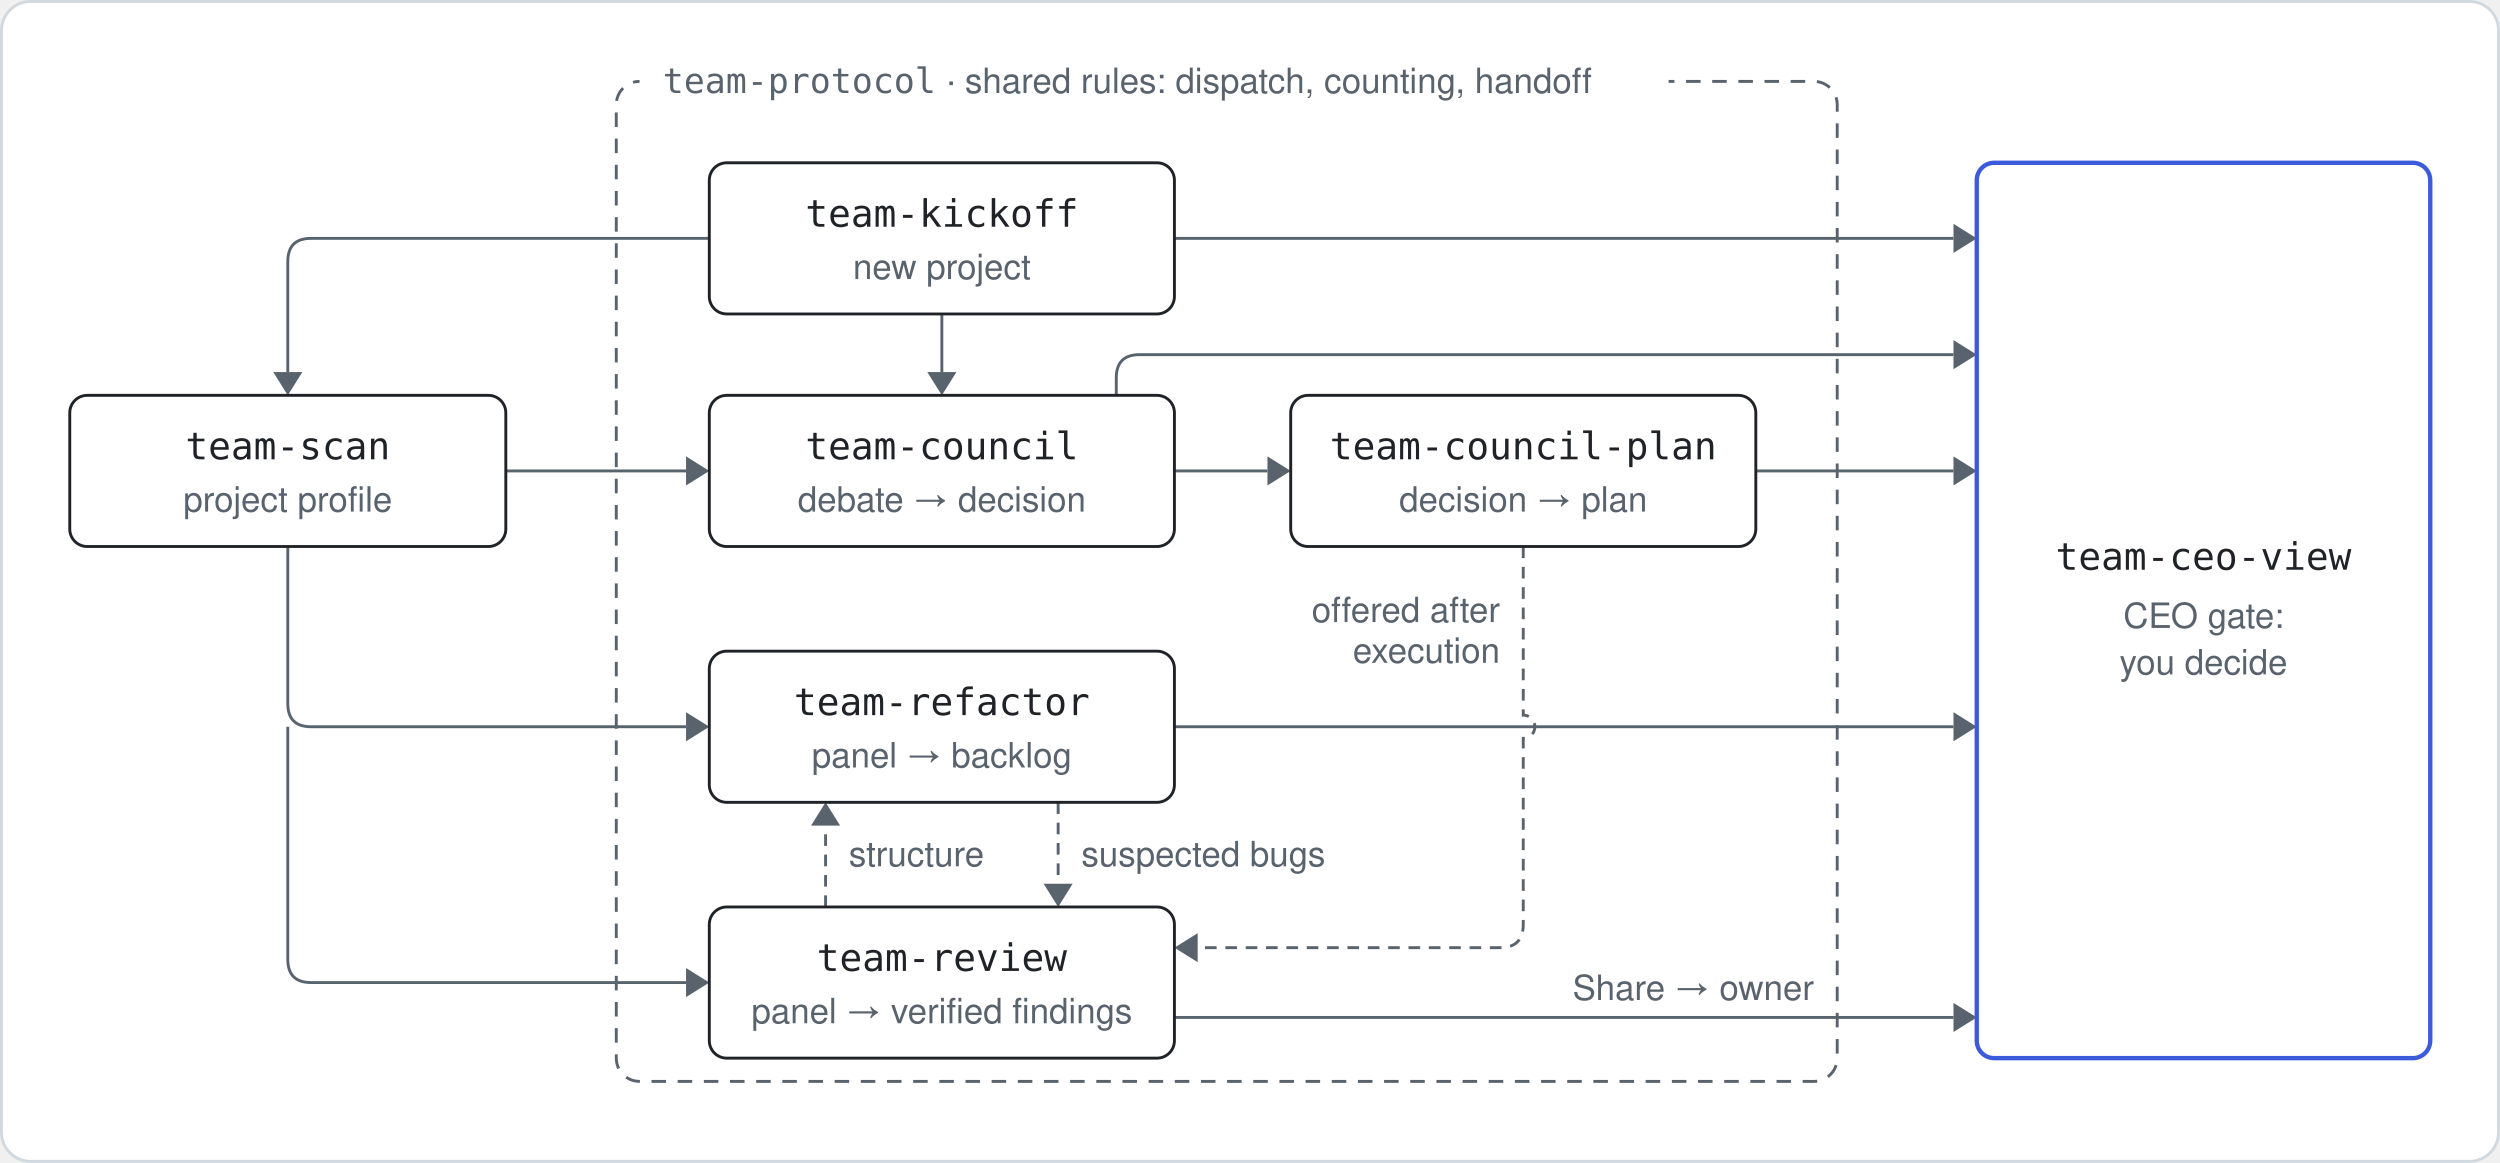
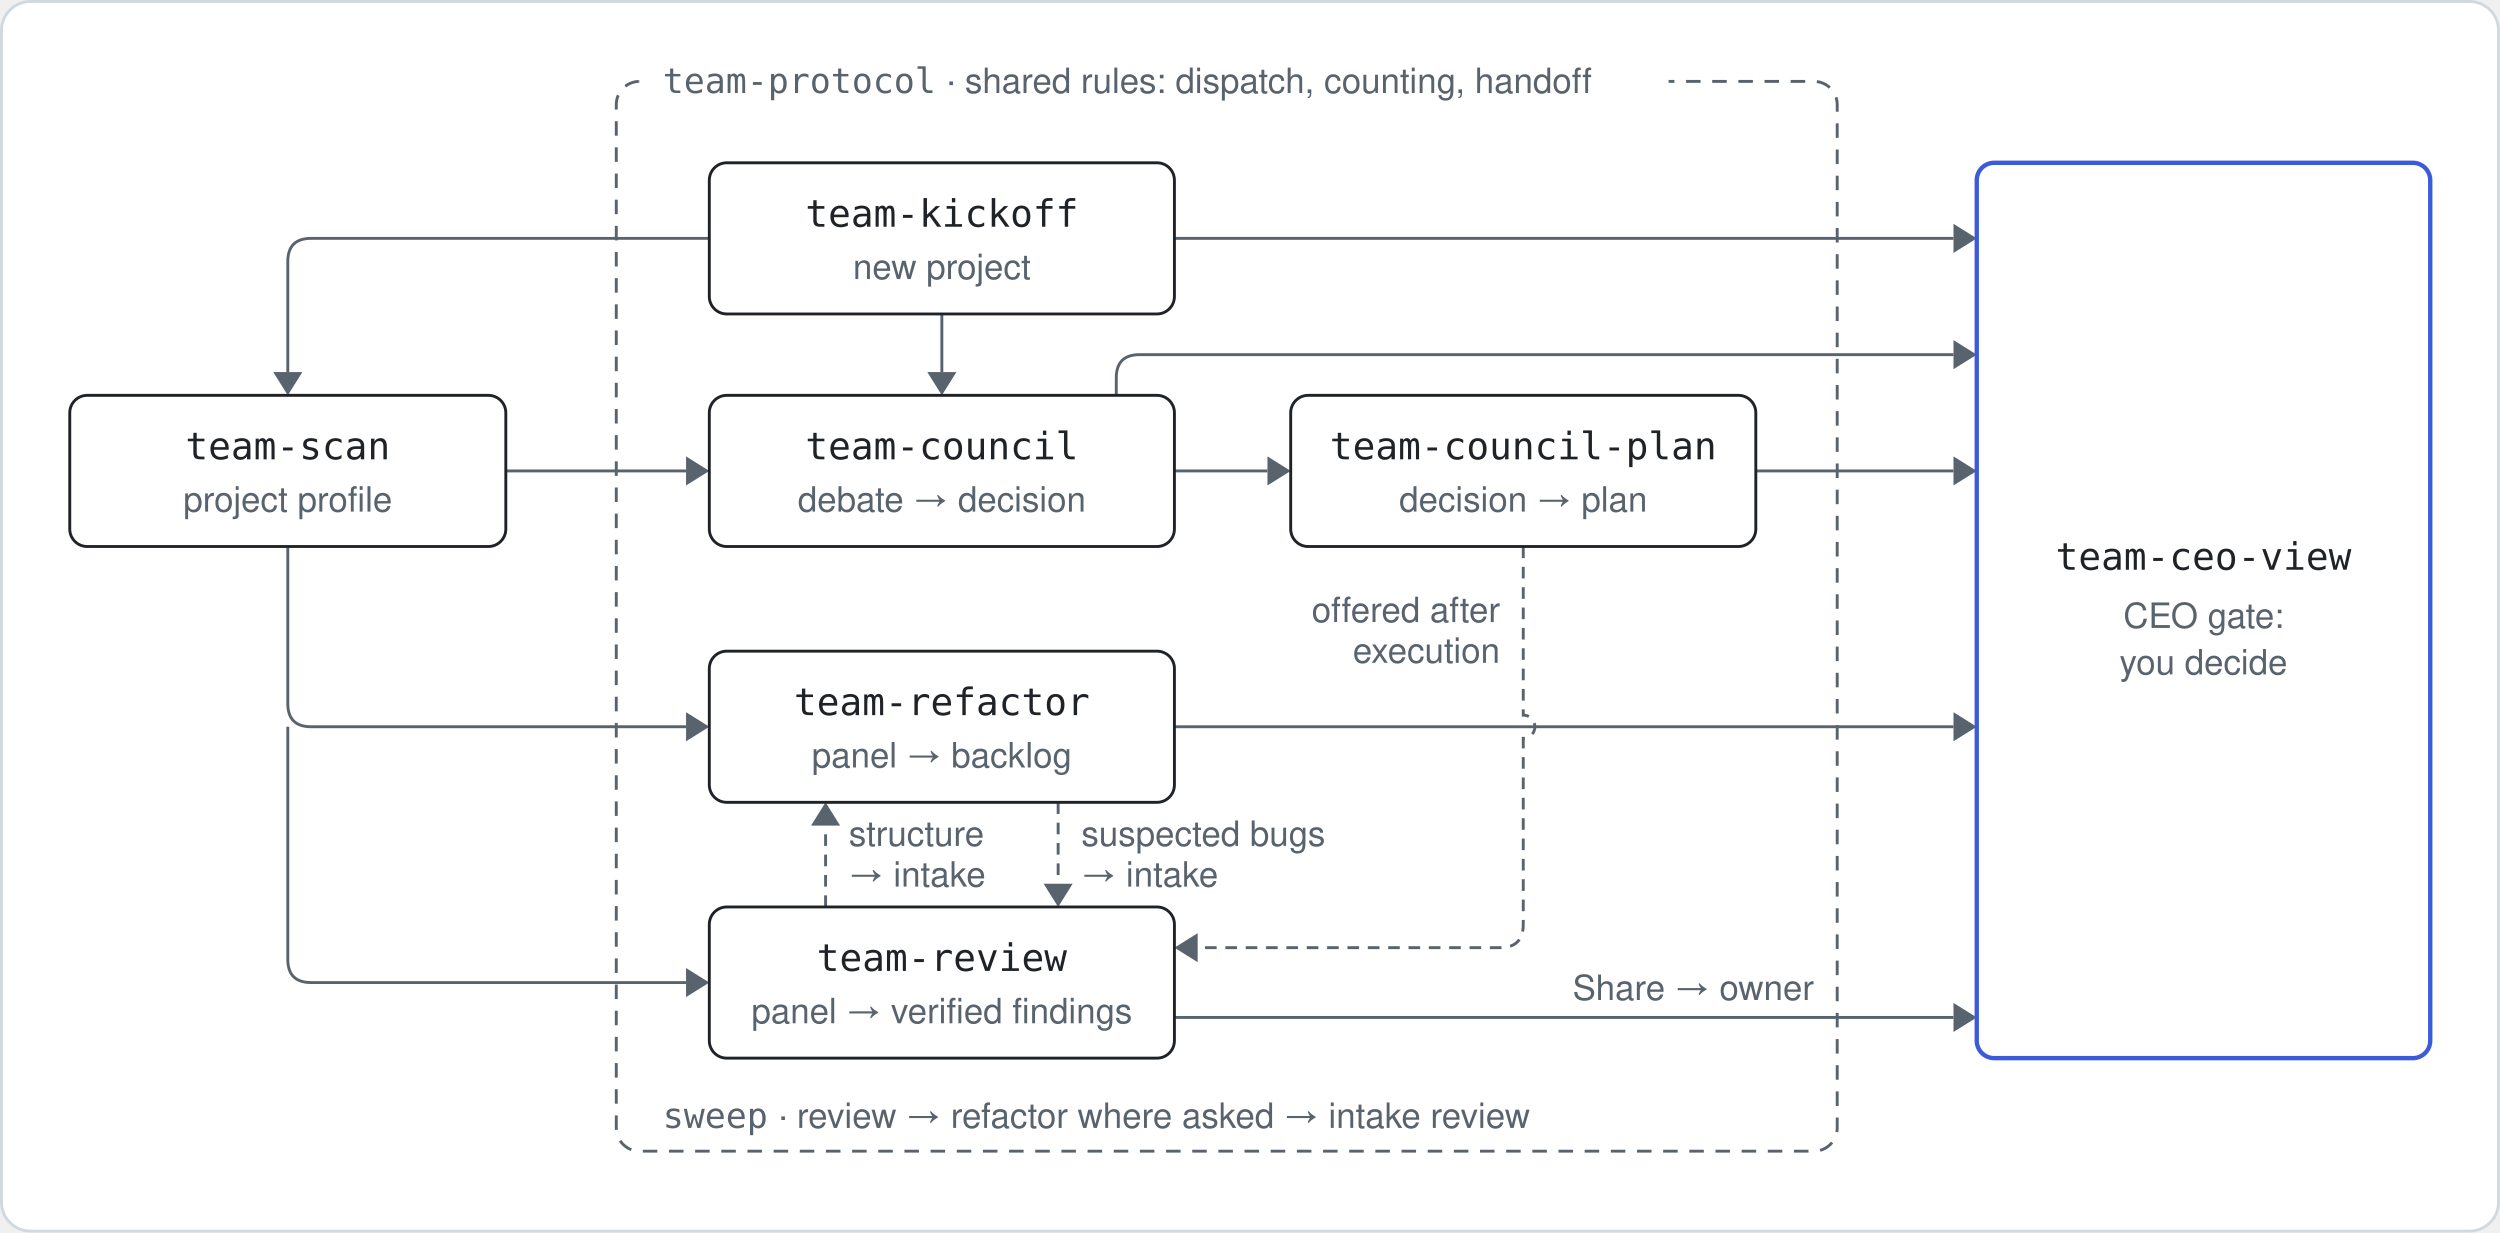
- <svg xmlns="http://www.w3.org/2000/svg" viewBox="0 0 860 400" font-size="12" font-family="-apple-system, BlinkMacSystemFont, 'Segoe UI', Helvetica, Arial, sans-serif">
+ <svg xmlns="http://www.w3.org/2000/svg" viewBox="0 0 860 424" font-size="12" font-family="-apple-system, BlinkMacSystemFont, 'Segoe UI', Helvetica, Arial, sans-serif">
  <style>
    .bg { fill: #ffffff; stroke: #d1d9e0; }
    .mask, .box, .accent { fill: #ffffff; }
    .box { stroke: #1f2328; }
    .accent { stroke: #3b5bdb; stroke-width: 1.5; }
    .zone { fill: none; stroke: #59636e; stroke-dasharray: 5 4; }
    .name { fill: #1f2328; font-size: 13px; }
    .name, .mono { font-family: ui-monospace, "SF Mono", Menlo, Consolas, monospace; }
    .sub { fill: #59636e; }
    .wire { fill: none; stroke: #59636e; }
    .dash { fill: none; stroke: #59636e; stroke-dasharray: 4 3; }
    .head { fill: #59636e; }
    @media (prefers-color-scheme: dark) {
      .bg { fill: #1d1d1a; stroke: #34332e; }
      .mask, .box, .accent { fill: #1d1d1a; }
      .box { stroke: #ecebe4; }
      .accent { stroke: #7d9cff; }
      .zone, .wire, .dash { stroke: #a3a299; }
      .name { fill: #ecebe4; }
      .sub, .head { fill: #a3a299; }
    }
  </style>
-   <rect class="bg" x="0.5" y="0.5" width="859" height="399" rx="10" />
-   <rect class="zone" x="212" y="28" width="420" height="344" rx="8" />
+   <rect class="bg" x="0.5" y="0.5" width="859" height="423" rx="10" />
+   <rect class="zone" x="212" y="28" width="420" height="368" rx="8" />
  <rect class="mask" x="220" y="20" width="354" height="16" />
  <text x="228" y="32" class="sub">
    <tspan class="mono">team-protocol</tspan> · shared rules: dispatch, counting, handoff</text>
  <path class="wire" d="M244 82 H107 Q99 82 99 90 V128" />
  <path class="head" d="M94 128 L99 136 L104 128 Z" />
  <path class="wire" d="M174 162 H236" />
  <path class="head" d="M236 157 L244 162 L236 167 Z" />
  <path class="wire" d="M99 188 V242 Q99 250 107 250 H236" />
  <path class="head" d="M236 245 L244 250 L236 255 Z" />
  <path class="wire" d="M324 108 V128" />
  <path class="head" d="M319 128 L324 136 L329 128 Z" />
  <path class="wire" d="M404 162 H436" />
  <path class="head" d="M436 157 L444 162 L436 167 Z" />
  <path class="wire" d="M404 82 H672" />
  <path class="head" d="M672 77 L680 82 L672 87 Z" />
  <path class="wire" d="M384 136 V130 Q384 122 392 122 H672" />
  <path class="head" d="M672 117 L680 122 L672 127 Z" />
  <path class="wire" d="M604 162 H672" />
  <path class="head" d="M672 157 L680 162 L672 167 Z" />
  <path class="wire" d="M404 250 H672" />
  <path class="head" d="M672 245 L680 250 L672 255 Z" />
  <path class="wire" d="M99 250 V330 Q99 338 107 338 H236" />
  <path class="head" d="M236 333 L244 338 L236 343 Z" />
  <path class="wire" d="M404 350 H672" />
  <path class="head" d="M672 345 L680 350 L672 355 Z" />
  <path class="dash" d="M364 276 V304" />
  <path class="head" d="M359 304 L364 312 L369 304 Z" />
  <path class="dash" d="M284 312 V284" />
  <path class="head" d="M279 284 L284 276 L289 284 Z" />
  <path class="dash" d="M524 188 V246 A4 4 0 0 1 524 254 V318 Q524 326 516 326 H412" />
  <path class="head" d="M412 321 L404 326 L412 331 Z" />
-   <text class="sub" x="372" y="298">suspected bugs</text>
-   <text class="sub" x="292" y="298">structure</text>
+   <text class="sub" x="372" y="291">suspected bugs</text>
+   <text class="sub" x="372" y="305">→ intake</text>
+   <text class="sub" x="292" y="291">structure</text>
+   <text class="sub" x="292" y="305">→ intake</text>
+   <text x="228" y="388" class="sub">
+     <tspan class="mono">sweep</tspan> · review → refactor where asked → intake review</text>
  <text class="sub" x="516" y="214" text-anchor="end">offered after</text>
  <text class="sub" x="516" y="228" text-anchor="end">execution</text>
  <text class="sub" x="624" y="344" text-anchor="end">Share → owner</text>
  <rect class="box" x="24" y="136" width="150" height="52" rx="6" />
  <text class="name" x="99" y="158" text-anchor="middle">team-scan</text>
  <text class="sub" x="99" y="176" text-anchor="middle">project profile</text>
  <rect class="box" x="244" y="56" width="160" height="52" rx="6" />
  <text class="name" x="324" y="78" text-anchor="middle">team-kickoff</text>
  <text class="sub" x="324" y="96" text-anchor="middle">new project</text>
  <rect class="box" x="244" y="136" width="160" height="52" rx="6" />
  <text class="name" x="324" y="158" text-anchor="middle">team-council</text>
  <text class="sub" x="324" y="176" text-anchor="middle">debate → decision</text>
  <rect class="box" x="444" y="136" width="160" height="52" rx="6" />
  <text class="name" x="524" y="158" text-anchor="middle">team-council-plan</text>
  <text class="sub" x="524" y="176" text-anchor="middle">decision → plan</text>
  <rect class="box" x="244" y="224" width="160" height="52" rx="6" />
  <text class="name" x="324" y="246" text-anchor="middle">team-refactor</text>
  <text class="sub" x="324" y="264" text-anchor="middle">panel → backlog</text>
  <rect class="box" x="244" y="312" width="160" height="52" rx="6" />
  <text class="name" x="324" y="334" text-anchor="middle">team-review</text>
  <text class="sub" x="324" y="352" text-anchor="middle">panel → verified findings</text>
  <rect class="accent" x="680" y="56" width="156" height="308" rx="6" />
  <text class="name" x="758" y="196" text-anchor="middle">team-ceo-view</text>
  <text class="sub" x="758" y="216" text-anchor="middle">CEO gate:</text>
  <text class="sub" x="758" y="232" text-anchor="middle">you decide</text>
</svg>
